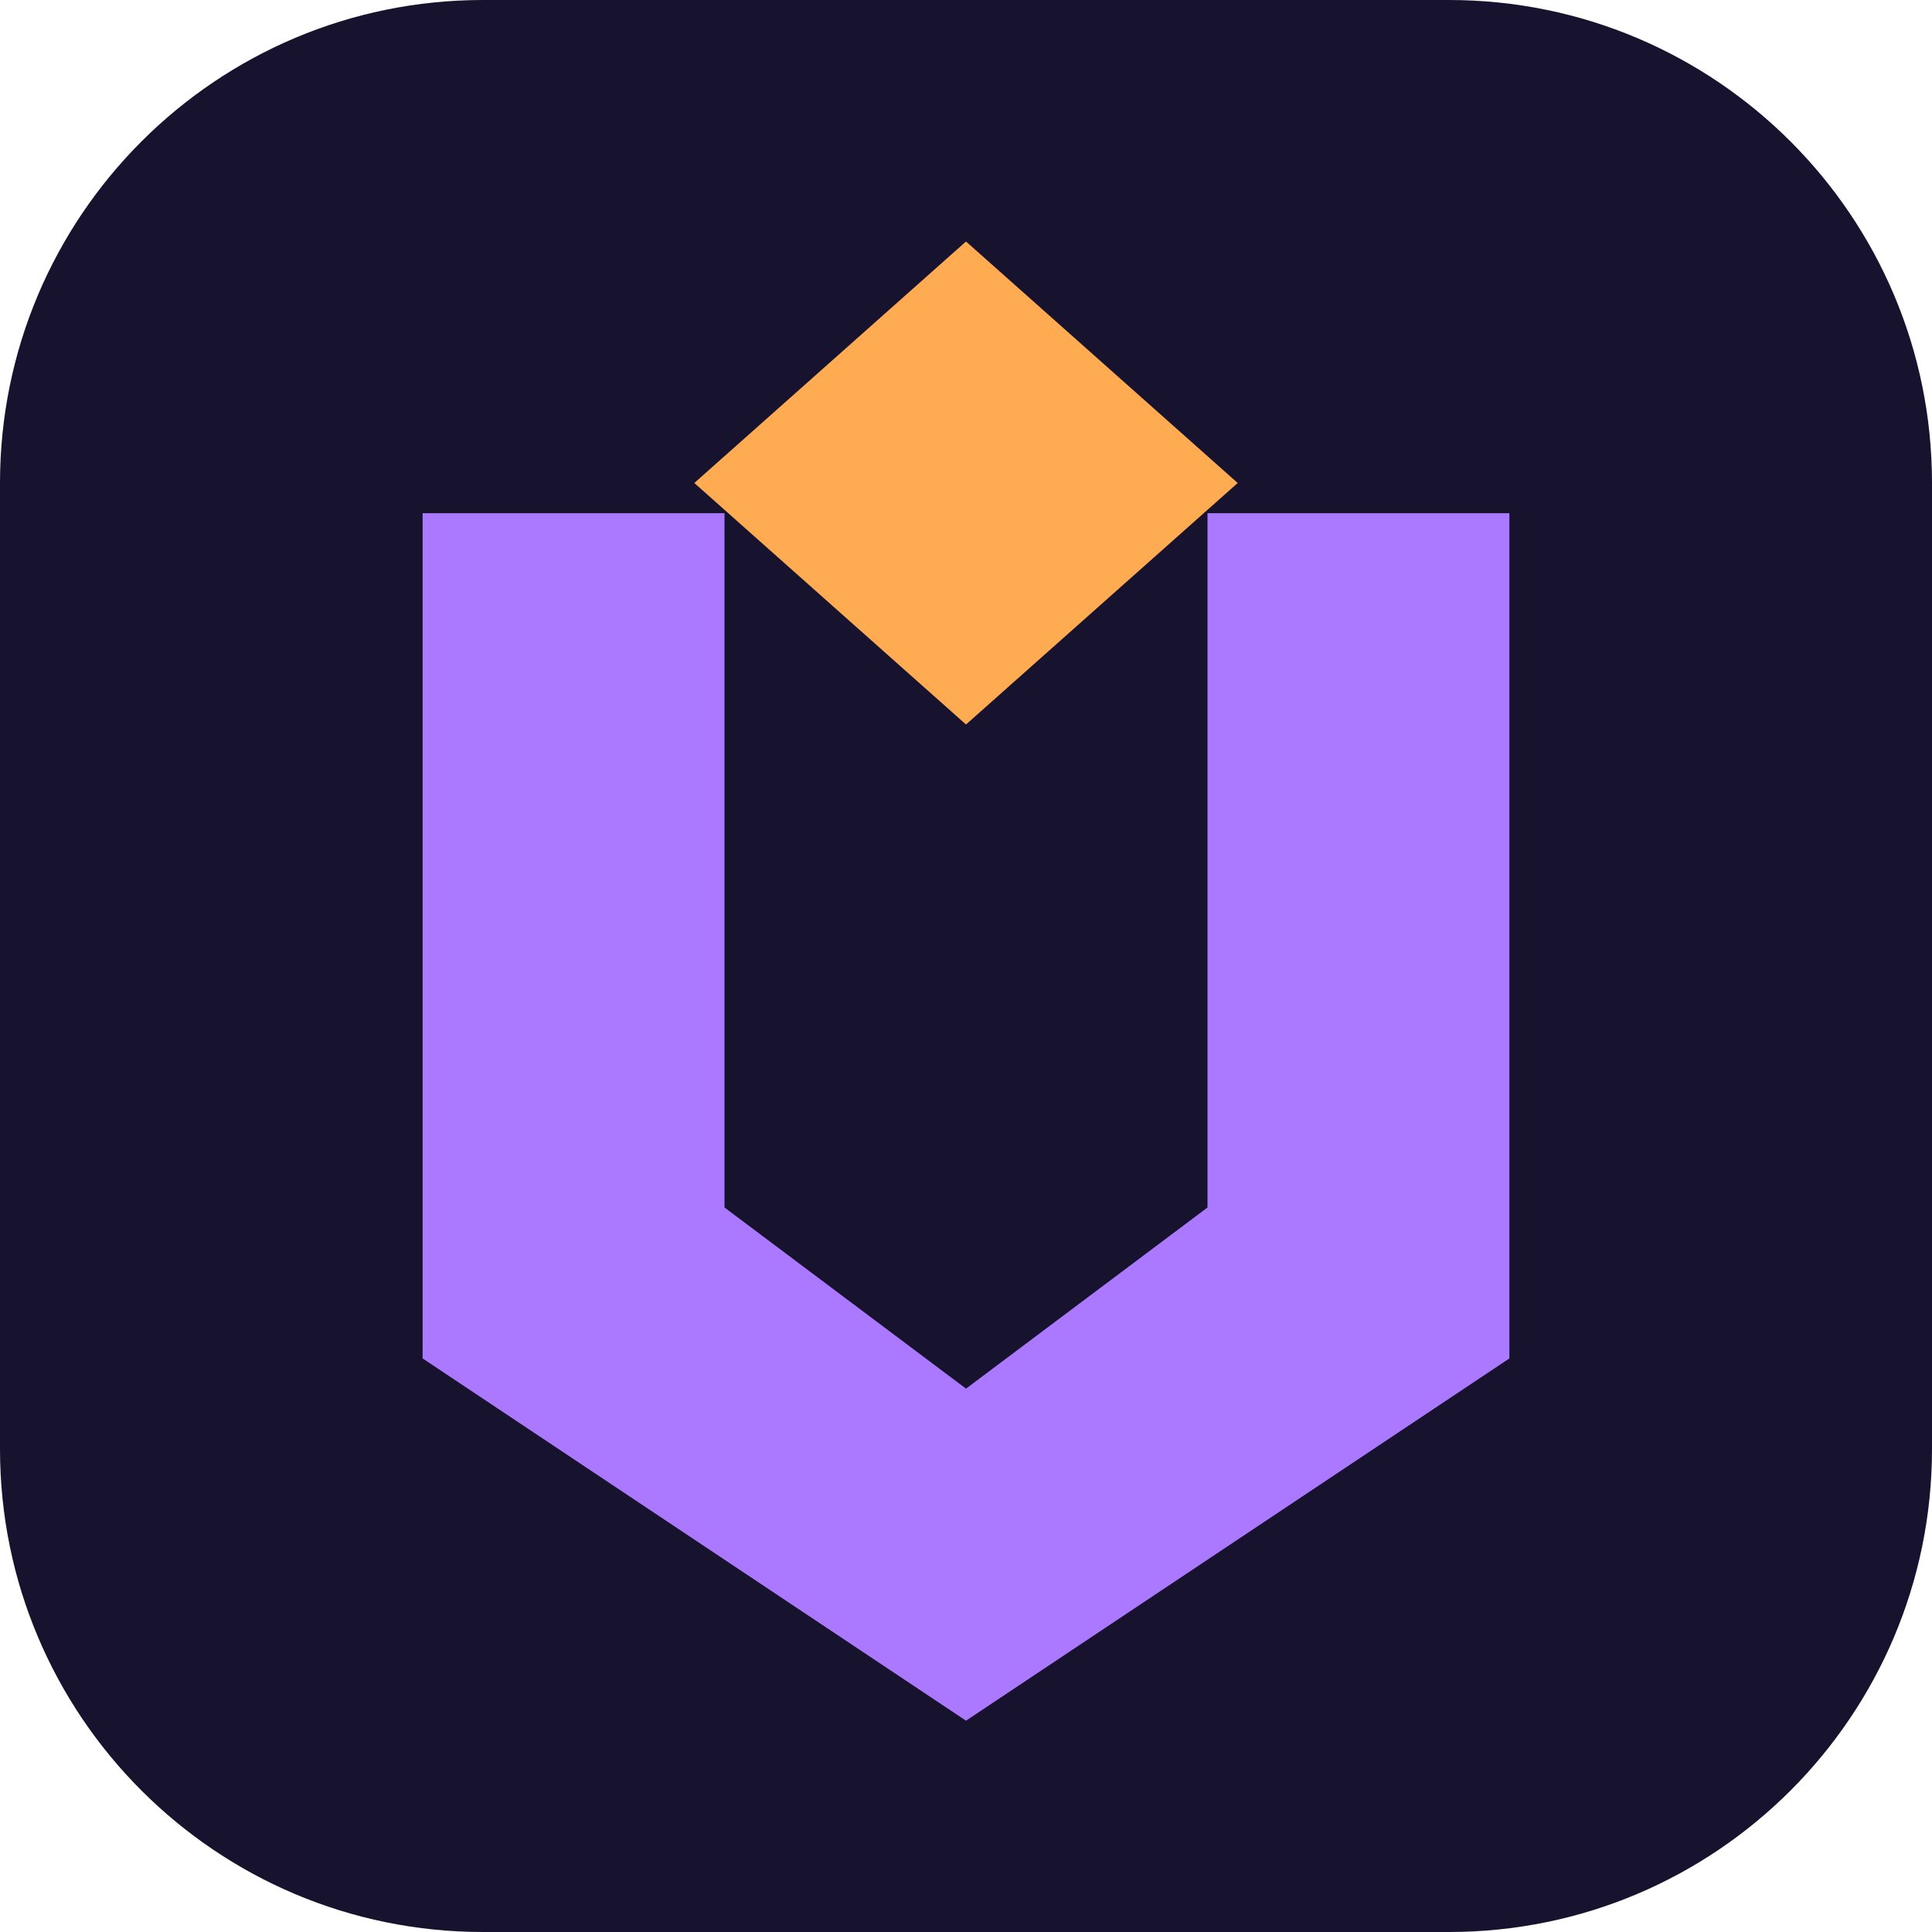
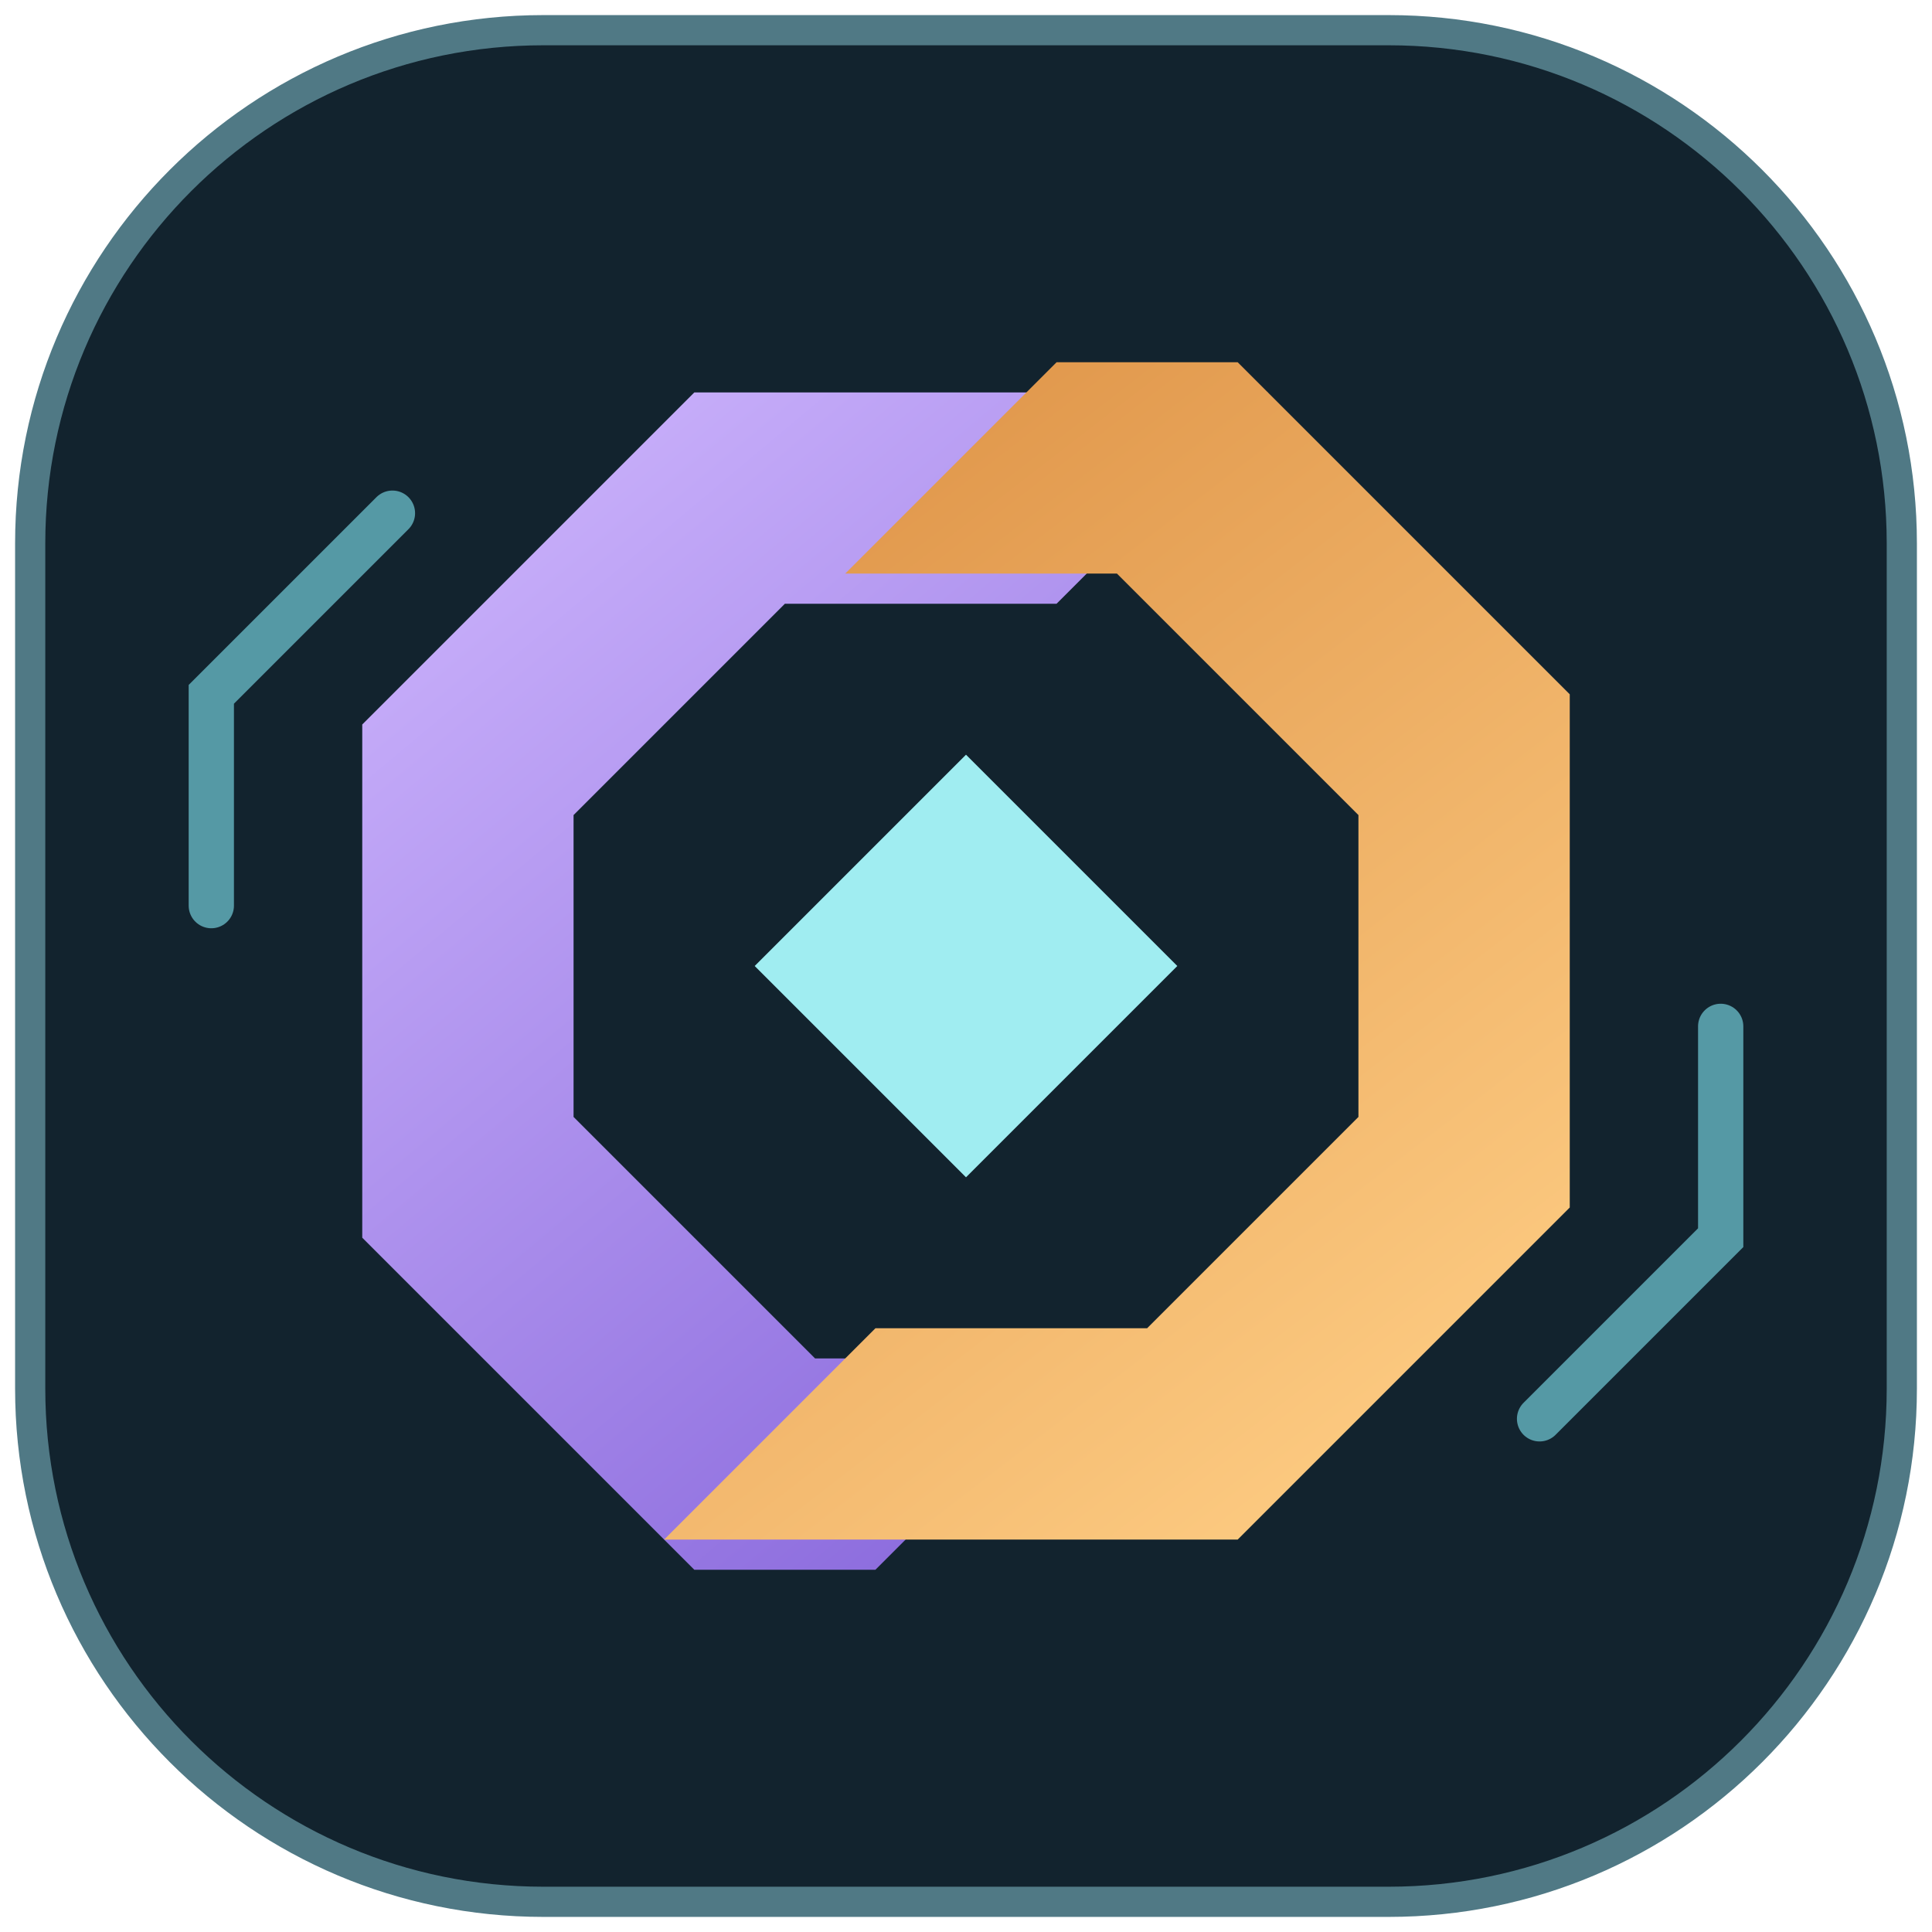
<svg xmlns="http://www.w3.org/2000/svg" viewBox="0 0 64 64">
-   <rect width="64" height="64" rx="16" fill="#17132e" />
-   <path d="M14 17h10v23l8 6 8-6V17h10v28L32 57 14 45z" fill="#aa79ff" />
-   <path d="m32 8 9 8-9 8-9-8z" fill="#ffab52" />
+   <defs>
+     <linearGradient id="purple" x1="12" y1="12" x2="43" y2="49" gradientUnits="userSpaceOnUse">
+       <stop stop-color="#d2baff" />
+       <stop offset="1" stop-color="#8362d9" />
+     </linearGradient>
+     <linearGradient id="orange" x1="50" y1="50" x2="23" y2="15" gradientUnits="userSpaceOnUse">
+       <stop stop-color="#ffcf86" />
+       <stop offset="1" stop-color="#de9347" />
+     </linearGradient>
+   </defs>
+   <rect x="1" y="1" width="62" height="62" rx="17" fill="#12232e" stroke="#507985" />
+   <path d="M12 24 23 13h19l-7 7H26l-7 7v10l8 8h9l-7 7h-6L12 41Z" fill="url(#purple)" />
+   <path d="m52 40-11 11H22l7-7h9l7-7V27l-8-8h-9l7-7h6l11 11Z" fill="url(#orange)" />
+   <path d="m32 25 7 7-7 7-7-7Z" fill="#a0edf1" />
+   <path d="M7 30v-7l6-6M57 34v7l-6 6" fill="none" stroke="#79d8e5" stroke-width="1.5" stroke-linecap="round" opacity=".65" />
</svg>
